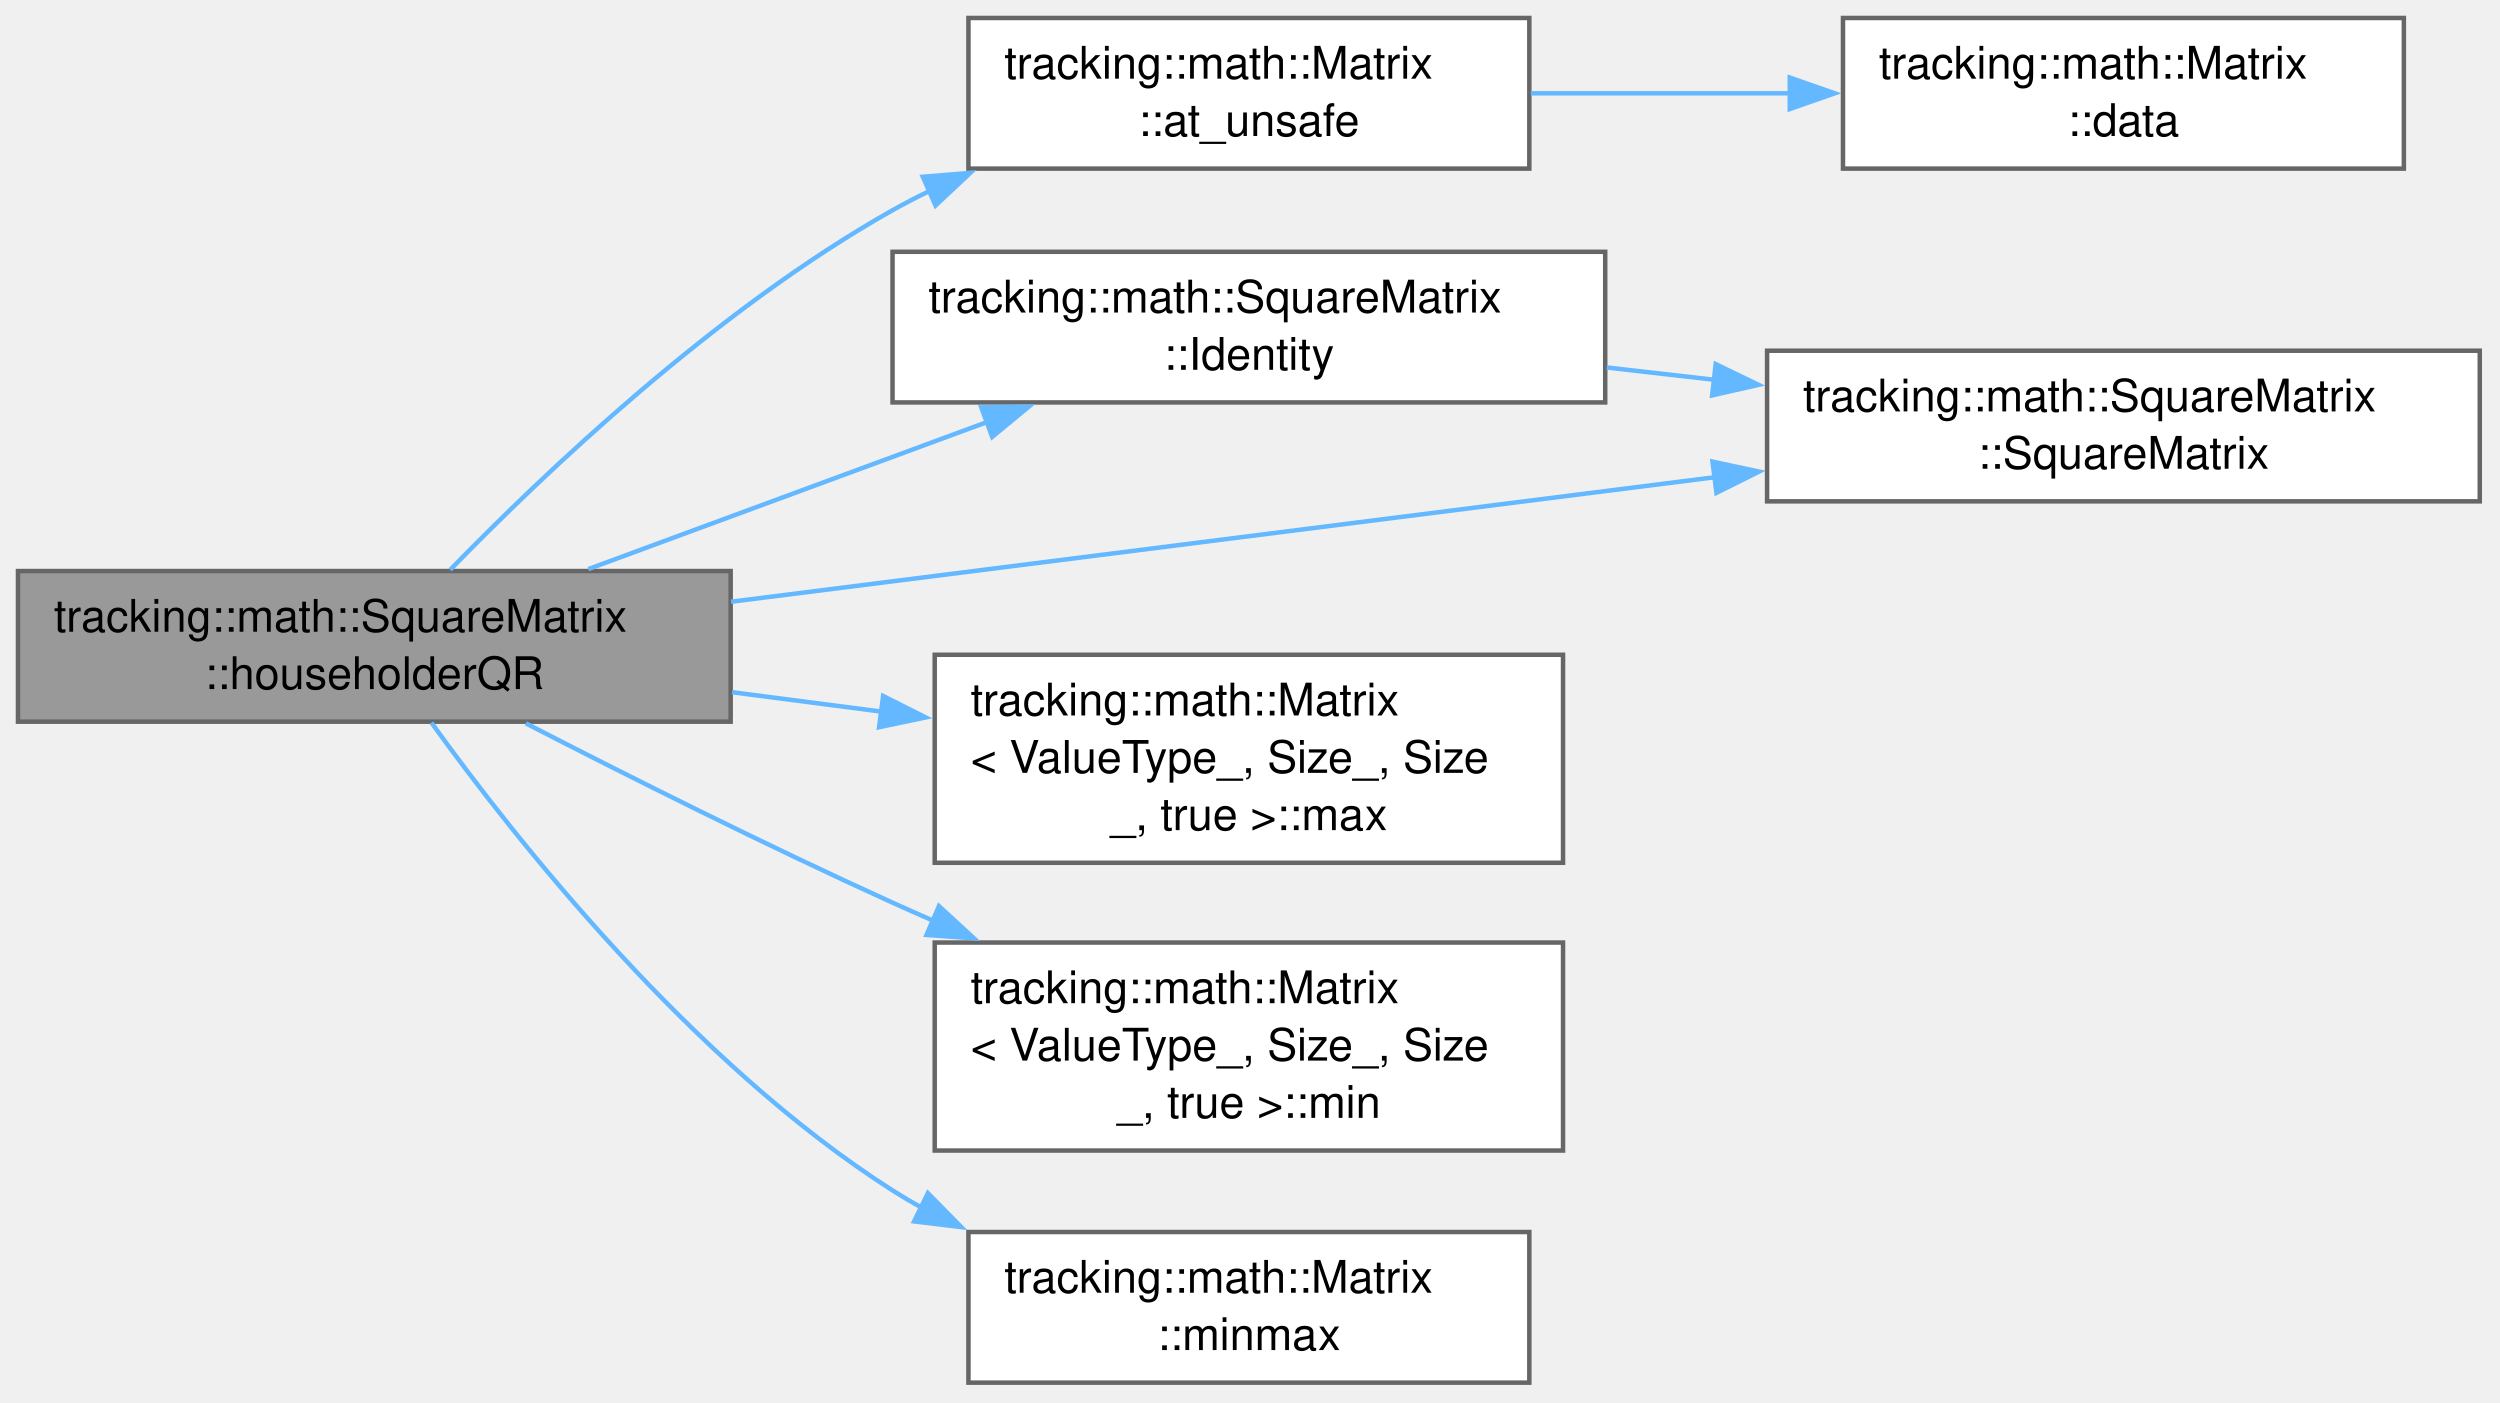
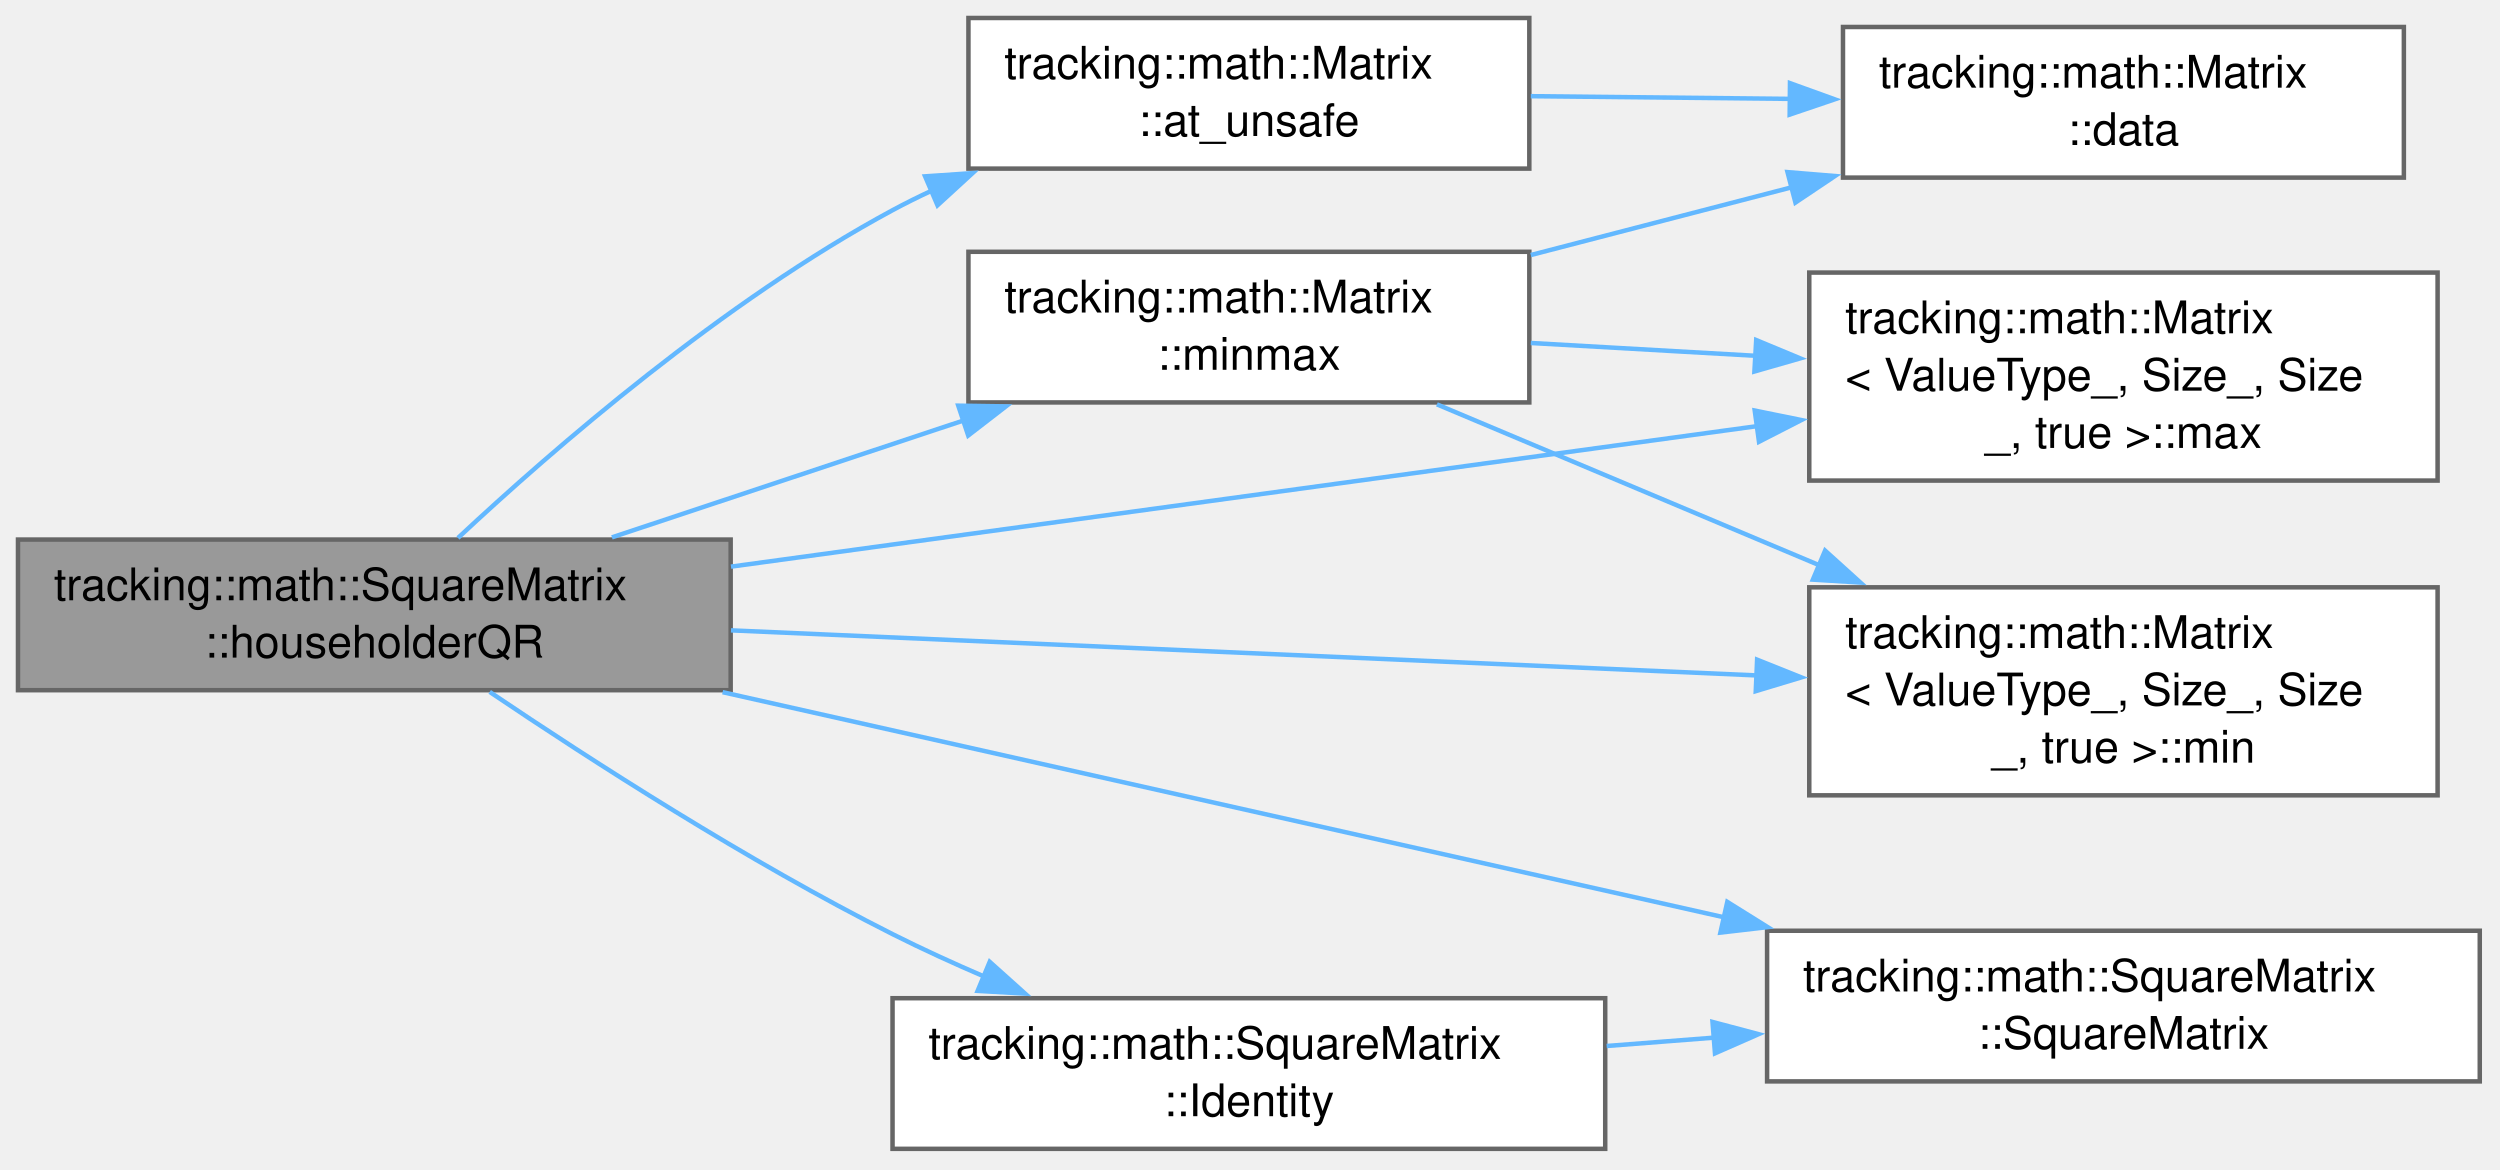
- <svg xmlns="http://www.w3.org/2000/svg" xmlns:xlink="http://www.w3.org/1999/xlink" width="556pt" height="312pt" viewBox="0.00 0.00 556.00 312.00">
-   <g id="graph0" class="graph" transform="scale(1 1) rotate(0) translate(4 307.5)">
+ <svg xmlns="http://www.w3.org/2000/svg" xmlns:xlink="http://www.w3.org/1999/xlink" width="556pt" height="260pt" viewBox="0.00 0.00 556.00 260.00">
+   <g id="graph0" class="graph" transform="scale(1 1) rotate(0) translate(4 255.5)">
    <g id="Node000001" class="node">
      <g id="a_Node000001">
        <a xlink:title="Performs Householder QR decomposition of a square matrix.">
-           <polygon fill="#999999" stroke="#666666" points="158.5,-180.5 0,-180.5 0,-147 158.5,-147 158.5,-180.5" />
-           <text xml:space="preserve" text-anchor="start" x="8" y="-167" font-family="Helvetica,sans-Serif" font-size="10.00">tracking::math::SquareMatrix</text>
-           <text xml:space="preserve" text-anchor="middle" x="79.25" y="-154.25" font-family="Helvetica,sans-Serif" font-size="10.00">::householderQR</text>
+           <polygon fill="#999999" stroke="#666666" points="158.5,-135.5 0,-135.5 0,-102 158.5,-102 158.5,-135.5" />
+           <text xml:space="preserve" text-anchor="start" x="8" y="-122" font-family="Helvetica,sans-Serif" font-size="10.00">tracking::math::SquareMatrix</text>
+           <text xml:space="preserve" text-anchor="middle" x="79.25" y="-109.25" font-family="Helvetica,sans-Serif" font-size="10.00">::householderQR</text>
        </a>
      </g>
    </g>
    <g id="Node000002" class="node">
      <g id="a_Node000002">
        <a xlink:href="classtracking_1_1math_1_1Matrix.html#a915072569a44b145370777147abece04" target="_top" xlink:title="Unsafe element read-only access (no bounds checking).">
-           <polygon fill="white" stroke="#666666" points="336.12,-303.5 211.38,-303.5 211.38,-270 336.12,-270 336.12,-303.5" />
-           <text xml:space="preserve" text-anchor="start" x="219.38" y="-290" font-family="Helvetica,sans-Serif" font-size="10.00">tracking::math::Matrix</text>
-           <text xml:space="preserve" text-anchor="middle" x="273.75" y="-277.25" font-family="Helvetica,sans-Serif" font-size="10.00">::at_unsafe</text>
+           <polygon fill="white" stroke="#666666" points="336.12,-251.5 211.38,-251.5 211.38,-218 336.12,-218 336.12,-251.5" />
+           <text xml:space="preserve" text-anchor="start" x="219.38" y="-238" font-family="Helvetica,sans-Serif" font-size="10.00">tracking::math::Matrix</text>
+           <text xml:space="preserve" text-anchor="middle" x="273.75" y="-225.25" font-family="Helvetica,sans-Serif" font-size="10.00">::at_unsafe</text>
        </a>
      </g>
    </g>
    <g id="edge1_Node000001_Node000002" class="edge">
      <g id="a_edge1_Node000001_Node000002">
        <a xlink:title=" ">
-           <path fill="none" stroke="#63b8ff" d="M96.12,-180.77C116.88,-202.14 155.27,-238.68 194.5,-260.75 197.16,-262.24 199.91,-263.67 202.74,-265.03" />
-           <polygon fill="#63b8ff" stroke="#63b8ff" points="201.23,-268.19 211.79,-269.04 204.06,-261.79 201.23,-268.19" />
+           <path fill="none" stroke="#63b8ff" d="M97.85,-135.86C119.17,-155.77 156.93,-188.52 194.5,-208.75 197.34,-210.28 200.28,-211.74 203.28,-213.13" />
+           <polygon fill="#63b8ff" stroke="#63b8ff" points="201.74,-216.28 212.31,-217 204.5,-209.84 201.74,-216.28" />
        </a>
      </g>
    </g>
    <g id="Node000004" class="node">
      <g id="a_Node000004">
        <a xlink:href="classtracking_1_1math_1_1SquareMatrix.html#a1767678675efd8983ce5beab4c53b2d7" target="_top" xlink:title="Construct an identity matrix with ones on the diagonal and zeros elsewhere.">
-           <polygon fill="white" stroke="#666666" points="353,-251.5 194.5,-251.5 194.5,-218 353,-218 353,-251.5" />
-           <text xml:space="preserve" text-anchor="start" x="202.5" y="-238" font-family="Helvetica,sans-Serif" font-size="10.00">tracking::math::SquareMatrix</text>
-           <text xml:space="preserve" text-anchor="middle" x="273.75" y="-225.25" font-family="Helvetica,sans-Serif" font-size="10.00">::Identity</text>
+           <polygon fill="white" stroke="#666666" points="353,-33.5 194.5,-33.5 194.5,0 353,0 353,-33.5" />
+           <text xml:space="preserve" text-anchor="start" x="202.5" y="-20" font-family="Helvetica,sans-Serif" font-size="10.00">tracking::math::SquareMatrix</text>
+           <text xml:space="preserve" text-anchor="middle" x="273.75" y="-7.25" font-family="Helvetica,sans-Serif" font-size="10.00">::Identity</text>
        </a>
      </g>
    </g>
    <g id="edge3_Node000001_Node000004" class="edge">
      <g id="a_edge3_Node000001_Node000004">
        <a xlink:title=" ">
-           <path fill="none" stroke="#63b8ff" d="M126.85,-180.94C153.59,-190.8 187.37,-203.26 215.69,-213.7" />
-           <polygon fill="#63b8ff" stroke="#63b8ff" points="214.23,-216.9 224.83,-217.07 216.66,-210.33 214.23,-216.9" />
+           <path fill="none" stroke="#63b8ff" d="M104.91,-101.62C127.56,-86.34 162.38,-63.93 194.5,-47.75 201.08,-44.44 208.1,-41.23 215.13,-38.21" />
+           <polygon fill="#63b8ff" stroke="#63b8ff" points="216.11,-41.59 223.99,-34.52 213.42,-35.13 216.11,-41.59" />
        </a>
      </g>
    </g>
    <g id="Node000005" class="node">
      <g id="a_Node000005">
        <a xlink:href="classtracking_1_1math_1_1SquareMatrix.html#ad2f11aee9c411ff111e408c607eec1c6" target="_top" xlink:title="Construct a new Square Matrix&lt;ValueType_, Size_&gt; object.">
-           <polygon fill="white" stroke="#666666" points="547.5,-229.5 389,-229.5 389,-196 547.5,-196 547.5,-229.5" />
-           <text xml:space="preserve" text-anchor="start" x="397" y="-216" font-family="Helvetica,sans-Serif" font-size="10.00">tracking::math::SquareMatrix</text>
-           <text xml:space="preserve" text-anchor="middle" x="468.25" y="-203.25" font-family="Helvetica,sans-Serif" font-size="10.00">::SquareMatrix</text>
+           <polygon fill="white" stroke="#666666" points="547.5,-48.5 389,-48.5 389,-15 547.5,-15 547.5,-48.5" />
+           <text xml:space="preserve" text-anchor="start" x="397" y="-35" font-family="Helvetica,sans-Serif" font-size="10.00">tracking::math::SquareMatrix</text>
+           <text xml:space="preserve" text-anchor="middle" x="468.25" y="-22.25" font-family="Helvetica,sans-Serif" font-size="10.00">::SquareMatrix</text>
        </a>
      </g>
    </g>
-     <g id="edge8_Node000001_Node000005" class="edge">
-       <g id="a_edge8_Node000001_Node000005">
+     <g id="edge11_Node000001_Node000005" class="edge">
+       <g id="a_edge11_Node000001_Node000005">
        <a xlink:title=" ">
-           <path fill="none" stroke="#63b8ff" d="M158.57,-173.67C221.93,-181.69 311.21,-192.99 377.46,-201.38" />
-           <polygon fill="#63b8ff" stroke="#63b8ff" points="376.86,-204.83 387.22,-202.62 377.74,-197.89 376.86,-204.83" />
+           <path fill="none" stroke="#63b8ff" d="M156.71,-101.56C220.87,-87.14 312.54,-66.53 379.65,-51.44" />
+           <polygon fill="#63b8ff" stroke="#63b8ff" points="380.15,-54.92 389.14,-49.31 378.62,-48.09 380.15,-54.92" />
        </a>
      </g>
    </g>
    <g id="Node000006" class="node">
      <g id="a_Node000006">
        <a xlink:href="classtracking_1_1math_1_1Matrix.html#aba21624386501bb4f47750d245a2ddee" target="_top" xlink:title=" ">
-           <polygon fill="white" stroke="#666666" points="343.62,-161.88 203.88,-161.88 203.88,-115.62 343.62,-115.62 343.62,-161.88" />
-           <text xml:space="preserve" text-anchor="start" x="211.88" y="-148.38" font-family="Helvetica,sans-Serif" font-size="10.00">tracking::math::Matrix</text>
-           <text xml:space="preserve" text-anchor="start" x="211.88" y="-135.62" font-family="Helvetica,sans-Serif" font-size="10.00">&lt; ValueType_, Size_, Size</text>
-           <text xml:space="preserve" text-anchor="middle" x="273.75" y="-122.88" font-family="Helvetica,sans-Serif" font-size="10.00">_, true &gt;::max</text>
+           <polygon fill="white" stroke="#666666" points="538.12,-194.88 398.38,-194.88 398.38,-148.62 538.12,-148.62 538.12,-194.88" />
+           <text xml:space="preserve" text-anchor="start" x="406.38" y="-181.38" font-family="Helvetica,sans-Serif" font-size="10.00">tracking::math::Matrix</text>
+           <text xml:space="preserve" text-anchor="start" x="406.38" y="-168.62" font-family="Helvetica,sans-Serif" font-size="10.00">&lt; ValueType_, Size_, Size</text>
+           <text xml:space="preserve" text-anchor="middle" x="468.25" y="-155.88" font-family="Helvetica,sans-Serif" font-size="10.00">_, true &gt;::max</text>
        </a>
      </g>
    </g>
    <g id="edge5_Node000001_Node000006" class="edge">
      <g id="a_edge5_Node000001_Node000006">
        <a xlink:title=" ">
-           <path fill="none" stroke="#63b8ff" d="M158.82,-153.55C169.78,-152.12 181.05,-150.66 192.05,-149.23" />
-           <polygon fill="#63b8ff" stroke="#63b8ff" points="192.41,-152.71 201.88,-147.95 191.51,-145.77 192.41,-152.71" />
+           <path fill="none" stroke="#63b8ff" d="M158.57,-129.48C224.96,-138.57 319.8,-151.56 386.79,-160.73" />
+           <polygon fill="#63b8ff" stroke="#63b8ff" points="386.25,-164.19 396.63,-162.08 387.2,-157.25 386.25,-164.19" />
        </a>
      </g>
    </g>
    <g id="Node000007" class="node">
      <g id="a_Node000007">
        <a xlink:href="classtracking_1_1math_1_1Matrix.html#a87fa8f08a9f3be4d6cdf9f1e047c6337" target="_top" xlink:title=" ">
-           <polygon fill="white" stroke="#666666" points="343.62,-97.88 203.88,-97.88 203.88,-51.62 343.62,-51.62 343.62,-97.88" />
-           <text xml:space="preserve" text-anchor="start" x="211.88" y="-84.38" font-family="Helvetica,sans-Serif" font-size="10.00">tracking::math::Matrix</text>
-           <text xml:space="preserve" text-anchor="start" x="211.88" y="-71.62" font-family="Helvetica,sans-Serif" font-size="10.00">&lt; ValueType_, Size_, Size</text>
-           <text xml:space="preserve" text-anchor="middle" x="273.75" y="-58.88" font-family="Helvetica,sans-Serif" font-size="10.00">_, true &gt;::min</text>
+           <polygon fill="white" stroke="#666666" points="538.12,-124.88 398.38,-124.88 398.38,-78.62 538.12,-78.62 538.12,-124.88" />
+           <text xml:space="preserve" text-anchor="start" x="406.38" y="-111.38" font-family="Helvetica,sans-Serif" font-size="10.00">tracking::math::Matrix</text>
+           <text xml:space="preserve" text-anchor="start" x="406.38" y="-98.62" font-family="Helvetica,sans-Serif" font-size="10.00">&lt; ValueType_, Size_, Size</text>
+           <text xml:space="preserve" text-anchor="middle" x="468.25" y="-85.88" font-family="Helvetica,sans-Serif" font-size="10.00">_, true &gt;::min</text>
        </a>
      </g>
    </g>
    <g id="edge6_Node000001_Node000007" class="edge">
      <g id="a_edge6_Node000001_Node000007">
        <a xlink:title=" ">
-           <path fill="none" stroke="#63b8ff" d="M112.94,-146.63C135.61,-134.95 166.64,-119.38 194.5,-106.75 197.45,-105.42 200.46,-104.07 203.52,-102.74" />
-           <polygon fill="#63b8ff" stroke="#63b8ff" points="204.82,-105.99 212.62,-98.82 202.05,-99.56 204.82,-105.99" />
+           <path fill="none" stroke="#63b8ff" d="M158.57,-115.31C224.96,-112.39 319.8,-108.23 386.79,-105.28" />
+           <polygon fill="#63b8ff" stroke="#63b8ff" points="386.78,-108.79 396.62,-104.85 386.48,-101.79 386.78,-108.79" />
        </a>
      </g>
    </g>
    <g id="Node000008" class="node">
      <g id="a_Node000008">
        <a xlink:href="classtracking_1_1math_1_1Matrix.html#adf3791d6a7c8e961b74e27f5c1713ada" target="_top" xlink:title="Get min and max value of the matrix.">
-           <polygon fill="white" stroke="#666666" points="336.12,-33.5 211.38,-33.5 211.38,0 336.12,0 336.12,-33.5" />
-           <text xml:space="preserve" text-anchor="start" x="219.38" y="-20" font-family="Helvetica,sans-Serif" font-size="10.00">tracking::math::Matrix</text>
-           <text xml:space="preserve" text-anchor="middle" x="273.75" y="-7.25" font-family="Helvetica,sans-Serif" font-size="10.00">::minmax</text>
+           <polygon fill="white" stroke="#666666" points="336.12,-199.5 211.38,-199.5 211.38,-166 336.12,-166 336.12,-199.5" />
+           <text xml:space="preserve" text-anchor="start" x="219.38" y="-186" font-family="Helvetica,sans-Serif" font-size="10.00">tracking::math::Matrix</text>
+           <text xml:space="preserve" text-anchor="middle" x="273.75" y="-173.25" font-family="Helvetica,sans-Serif" font-size="10.00">::minmax</text>
        </a>
      </g>
    </g>
    <g id="edge7_Node000001_Node000008" class="edge">
      <g id="a_edge7_Node000001_Node000008">
        <a xlink:title=" ">
-           <path fill="none" stroke="#63b8ff" d="M91.95,-146.78C110.69,-120.79 149.91,-71.17 194.5,-42.75 196.61,-41.41 198.79,-40.12 201.04,-38.9" />
-           <polygon fill="#63b8ff" stroke="#63b8ff" points="202.37,-42.15 209.8,-34.59 199.29,-35.86 202.37,-42.15" />
+           <path fill="none" stroke="#63b8ff" d="M132.09,-135.99C156.25,-144.02 185.2,-153.64 210.54,-162.07" />
+           <polygon fill="#63b8ff" stroke="#63b8ff" points="209.12,-165.28 219.72,-165.12 211.33,-158.64 209.12,-165.28" />
        </a>
      </g>
    </g>
    <g id="Node000003" class="node">
      <g id="a_Node000003">
        <a xlink:href="classtracking_1_1math_1_1Matrix.html#a61fb51f86317a5f19c164d3d8c7ae572" target="_top" xlink:title="Read-only access to the internal data.">
-           <polygon fill="white" stroke="#666666" points="530.62,-303.5 405.88,-303.5 405.88,-270 530.62,-270 530.62,-303.5" />
-           <text xml:space="preserve" text-anchor="start" x="413.88" y="-290" font-family="Helvetica,sans-Serif" font-size="10.00">tracking::math::Matrix</text>
-           <text xml:space="preserve" text-anchor="middle" x="468.25" y="-277.25" font-family="Helvetica,sans-Serif" font-size="10.00">::data</text>
+           <polygon fill="white" stroke="#666666" points="530.62,-249.5 405.88,-249.5 405.88,-216 530.62,-216 530.62,-249.5" />
+           <text xml:space="preserve" text-anchor="start" x="413.88" y="-236" font-family="Helvetica,sans-Serif" font-size="10.00">tracking::math::Matrix</text>
+           <text xml:space="preserve" text-anchor="middle" x="468.25" y="-223.25" font-family="Helvetica,sans-Serif" font-size="10.00">::data</text>
        </a>
      </g>
    </g>
    <g id="edge2_Node000002_Node000003" class="edge">
      <g id="a_edge2_Node000002_Node000003">
        <a xlink:title=" ">
-           <path fill="none" stroke="#63b8ff" d="M336.45,-286.75C354.84,-286.75 375.18,-286.75 394.22,-286.75" />
-           <polygon fill="#63b8ff" stroke="#63b8ff" points="394.05,-290.25 404.05,-286.75 394.05,-283.25 394.05,-290.25" />
+           <path fill="none" stroke="#63b8ff" d="M336.45,-234.11C354.84,-233.92 375.18,-233.71 394.22,-233.51" />
+           <polygon fill="#63b8ff" stroke="#63b8ff" points="394.09,-237.01 404.05,-233.41 394.02,-230.01 394.09,-237.01" />
        </a>
      </g>
    </g>
    <g id="edge4_Node000004_Node000005" class="edge">
      <g id="a_edge4_Node000004_Node000005">
        <a xlink:title=" ">
-           <path fill="none" stroke="#63b8ff" d="M353.32,-225.77C361.24,-224.87 369.32,-223.94 377.34,-223.03" />
-           <polygon fill="#63b8ff" stroke="#63b8ff" points="377.57,-226.52 387.11,-221.91 376.78,-219.57 377.57,-226.52" />
+           <path fill="none" stroke="#63b8ff" d="M353.32,-22.87C361.24,-23.49 369.32,-24.12 377.34,-24.74" />
+           <polygon fill="#63b8ff" stroke="#63b8ff" points="376.86,-28.22 387.11,-25.5 377.41,-21.24 376.86,-28.22" />
+         </a>
+       </g>
+     </g>
+     <g id="edge8_Node000008_Node000003" class="edge">
+       <g id="a_edge8_Node000008_Node000003">
+         <a xlink:title=" ">
+           <path fill="none" stroke="#63b8ff" d="M336.45,-198.78C354.93,-203.58 375.37,-208.88 394.49,-213.85" />
+           <polygon fill="#63b8ff" stroke="#63b8ff" points="393.54,-217.22 404.1,-216.35 395.3,-210.45 393.54,-217.22" />
+         </a>
+       </g>
+     </g>
+     <g id="edge9_Node000008_Node000006" class="edge">
+       <g id="a_edge9_Node000008_Node000006">
+         <a xlink:title=" ">
+           <path fill="none" stroke="#63b8ff" d="M336.45,-179.22C352.36,-178.32 369.71,-177.32 386.43,-176.37" />
+           <polygon fill="#63b8ff" stroke="#63b8ff" points="386.58,-179.87 396.37,-175.8 386.18,-172.88 386.58,-179.87" />
+         </a>
+       </g>
+     </g>
+     <g id="edge10_Node000008_Node000007" class="edge">
+       <g id="a_edge10_Node000008_Node000007">
+         <a xlink:title=" ">
+           <path fill="none" stroke="#63b8ff" d="M315.57,-165.57C340.34,-155.15 372.54,-141.6 400.9,-129.67" />
+           <polygon fill="#63b8ff" stroke="#63b8ff" points="401.9,-133.05 409.76,-125.94 399.18,-126.59 401.9,-133.05" />
        </a>
      </g>
    </g>
  </g>
</svg>
